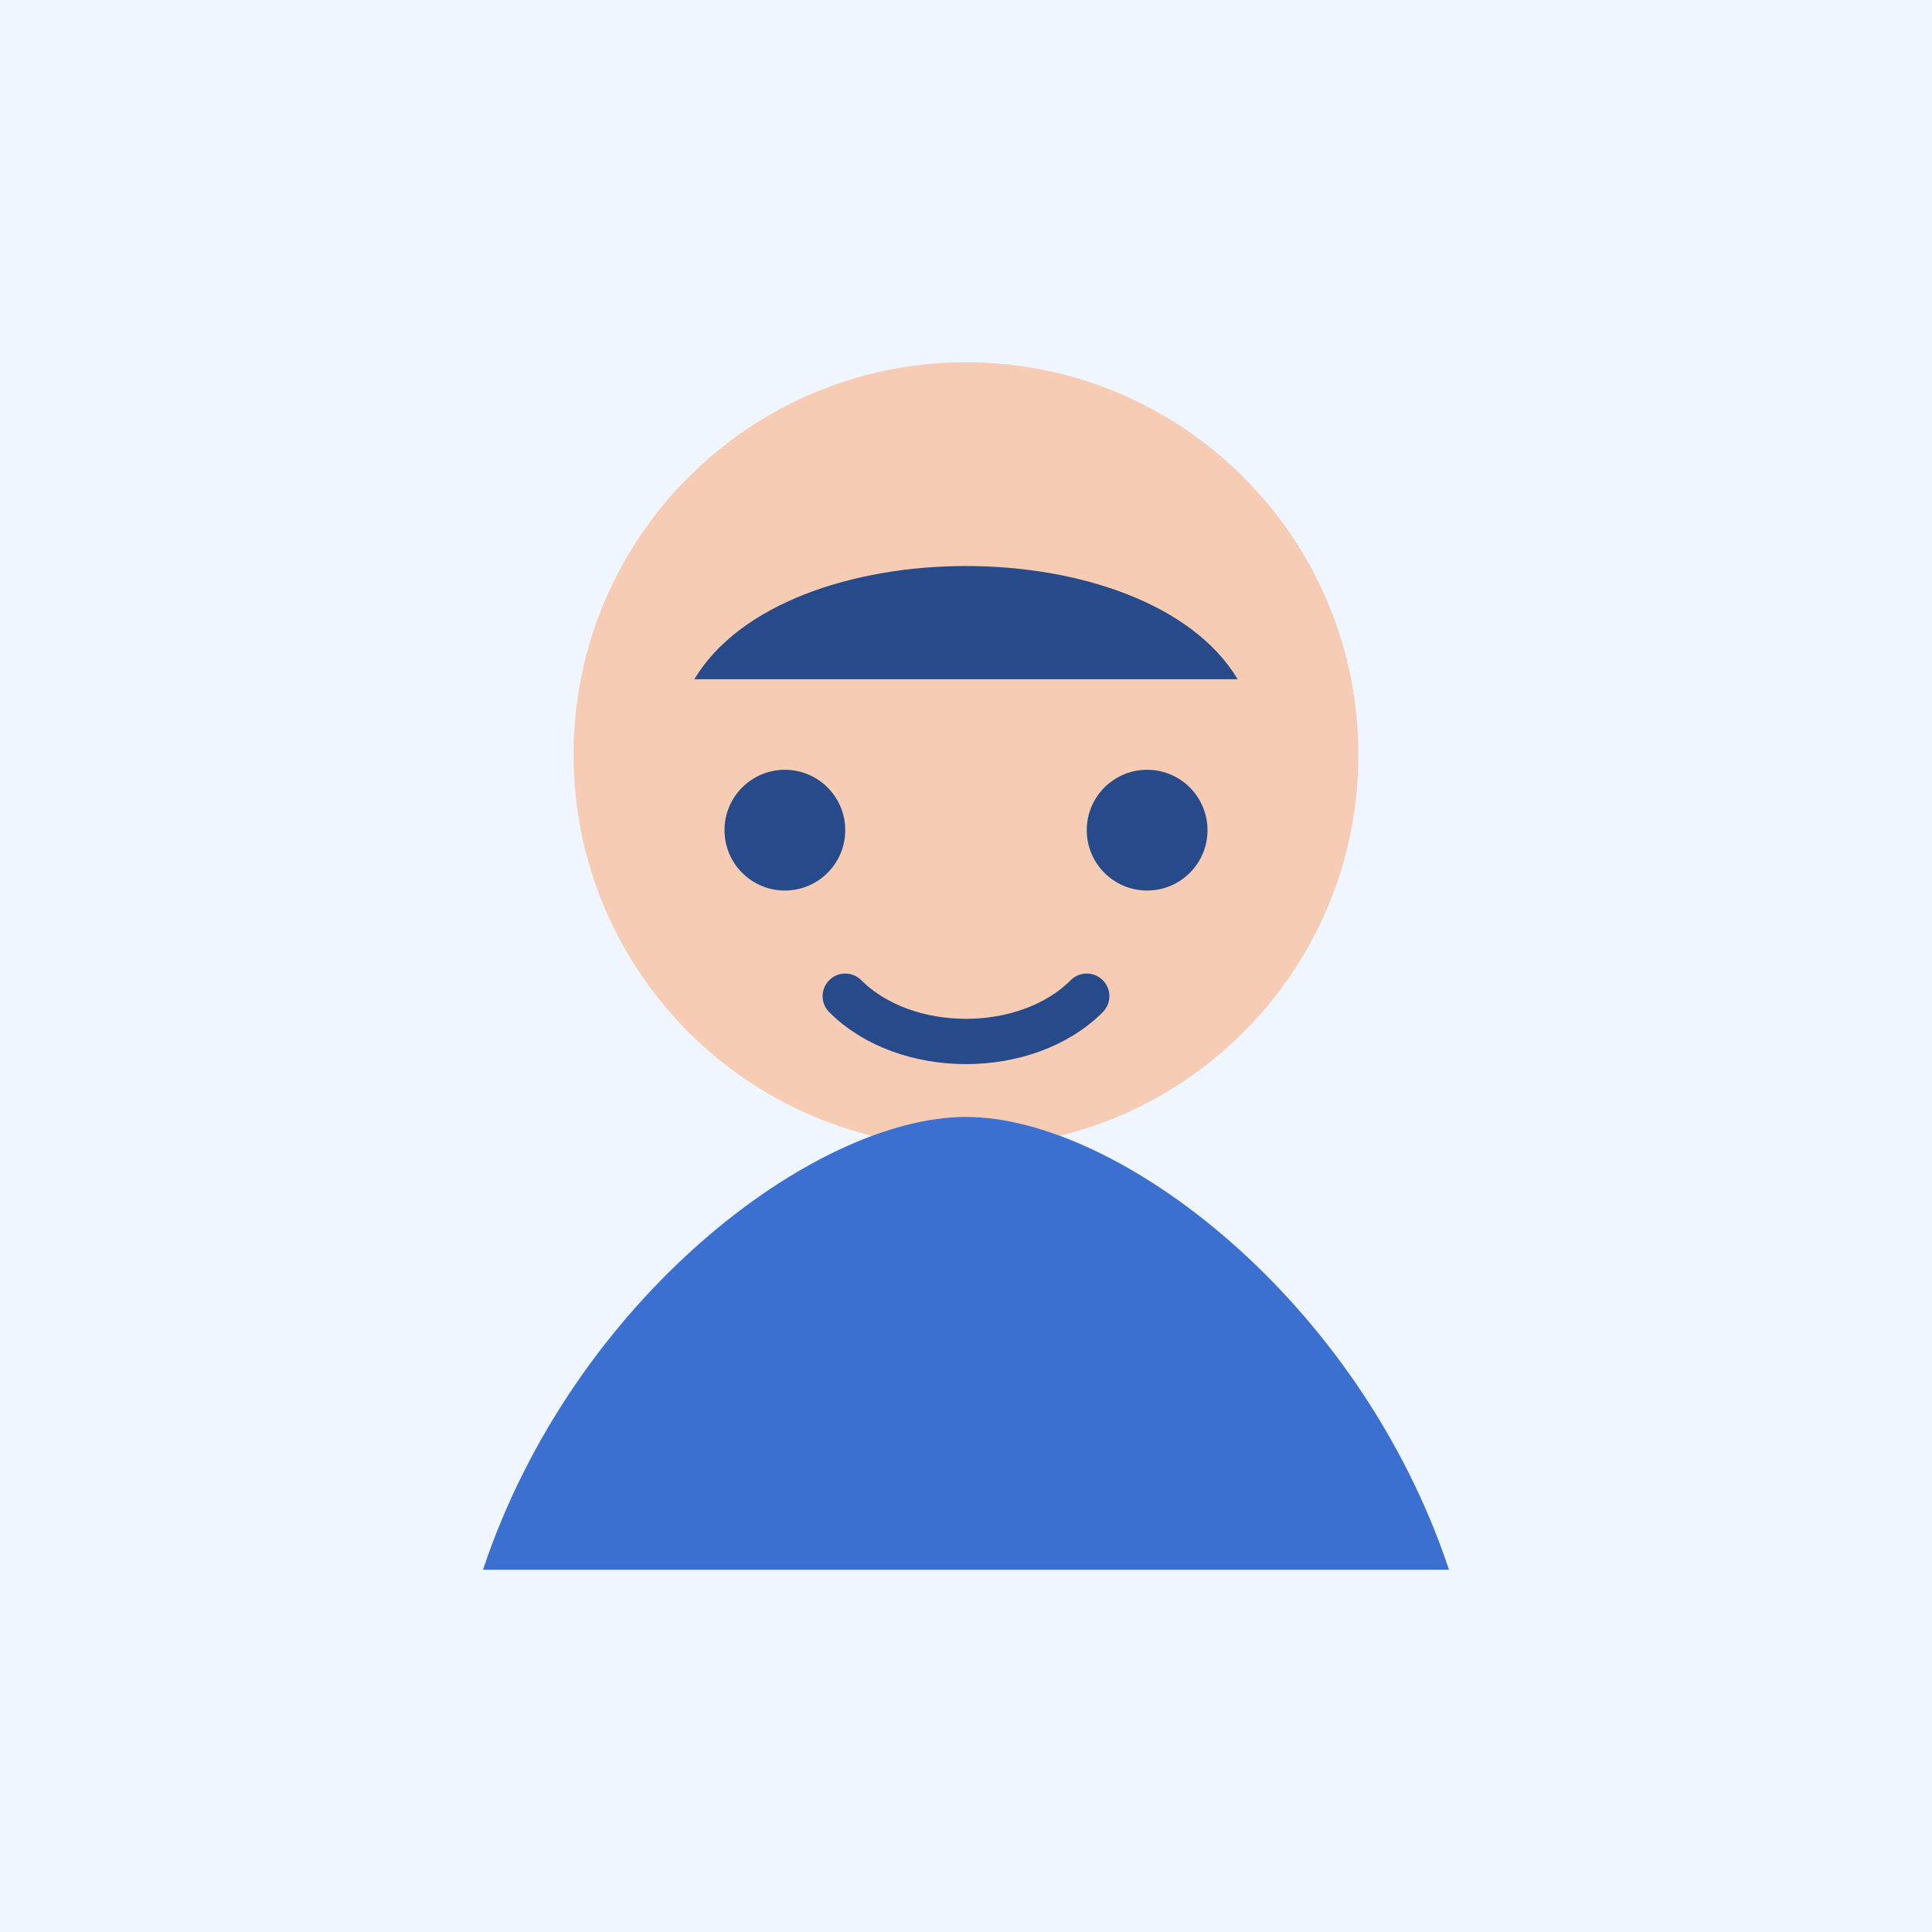
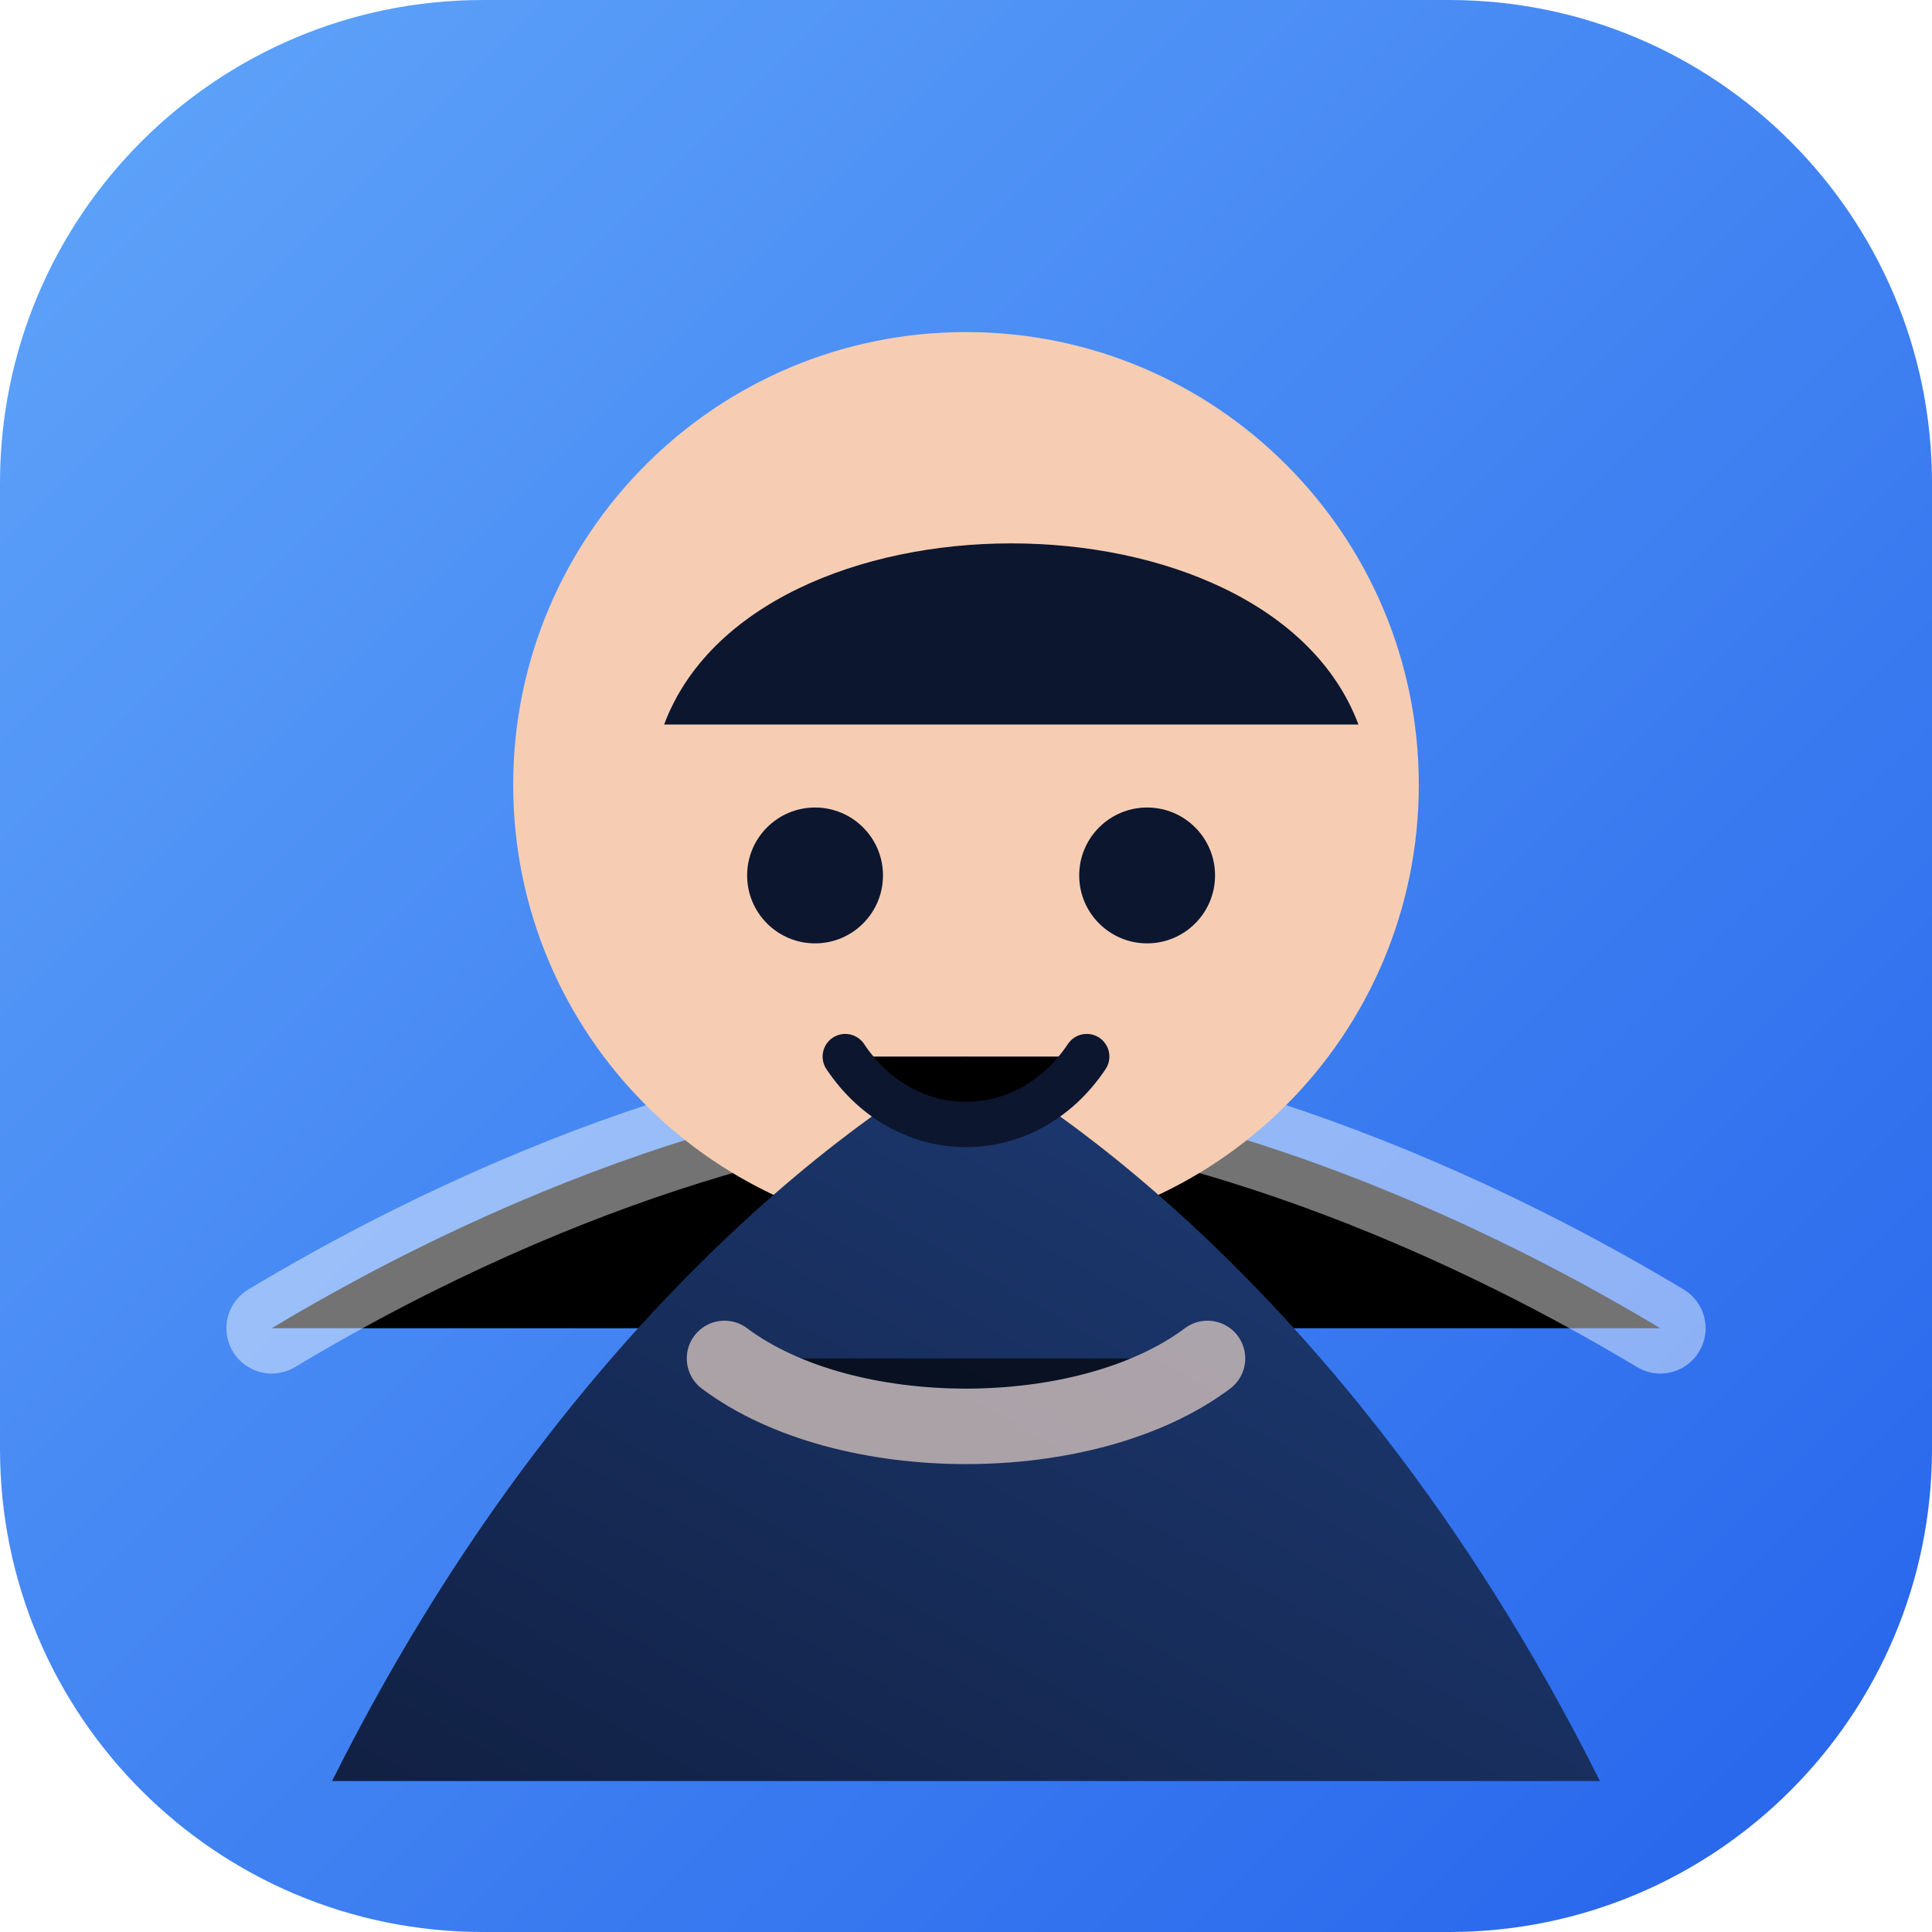
<svg xmlns="http://www.w3.org/2000/svg" width="128" height="128" viewBox="0 0 128 128">
-   <rect width="128" height="128" fill="#F0F6FF" />
-   <circle cx="64" cy="50" r="26" fill="#F6CDB4" />
-   <path d="M32 104c6-18 22-30 32-30s26 12 32 30" fill="#3B6FD0" />
-   <path d="M46 45c6-10 30-10 36 0" fill="#264A8A" />
-   <circle cx="52" cy="55" r="4" fill="#264A8A" />
-   <circle cx="76" cy="55" r="4" fill="#264A8A" />
-   <path d="M56 66c4 4 12 4 16 0" stroke="#264A8A" stroke-width="3" stroke-linecap="round" fill="none" />
+   <defs>
+     <linearGradient id="q" x1="0" y1="0" x2="1" y2="1">
+       <stop offset="0%" stop-color="#60A5FA" />
+       <stop offset="100%" stop-color="#2563EB" />
+     </linearGradient>
+     <linearGradient id="r" x1="0" y1="1" x2="1" y2="0">
+       <stop offset="0%" stop-color="#112043" />
+       <stop offset="100%" stop-color="#1F3E7A" />
+     </linearGradient>
+   </defs>
+   <rect width="128" height="128" rx="32" fill="url(#q)" />
+   <path d="M18 88c20-12 38-16 46-16s26 4 46 16" stroke="rgba(255,255,255,0.45)" stroke-width="6" stroke-linecap="round" />
+   <circle cx="64" cy="52" r="30" fill="#F6CDB3" />
+   <path d="M22 118c18-36 42-48 42-48s24 12 42 48" fill="url(#r)" />
+   <path d="M44 48c6-16 40-16 46 0" fill="#0C162F" />
+   <circle cx="54" cy="58" r="4.5" fill="#0C162F" />
+   <circle cx="76" cy="58" r="4.5" fill="#0C162F" />
+   <path d="M56 70c4 6 12 6 16 0" stroke="#0C162F" stroke-width="3" stroke-linecap="round" />
+   <path d="M48 90c8 6 24 6 32 0" stroke="#FBE0D0" stroke-width="5" stroke-linecap="round" opacity=".65" />
</svg>
